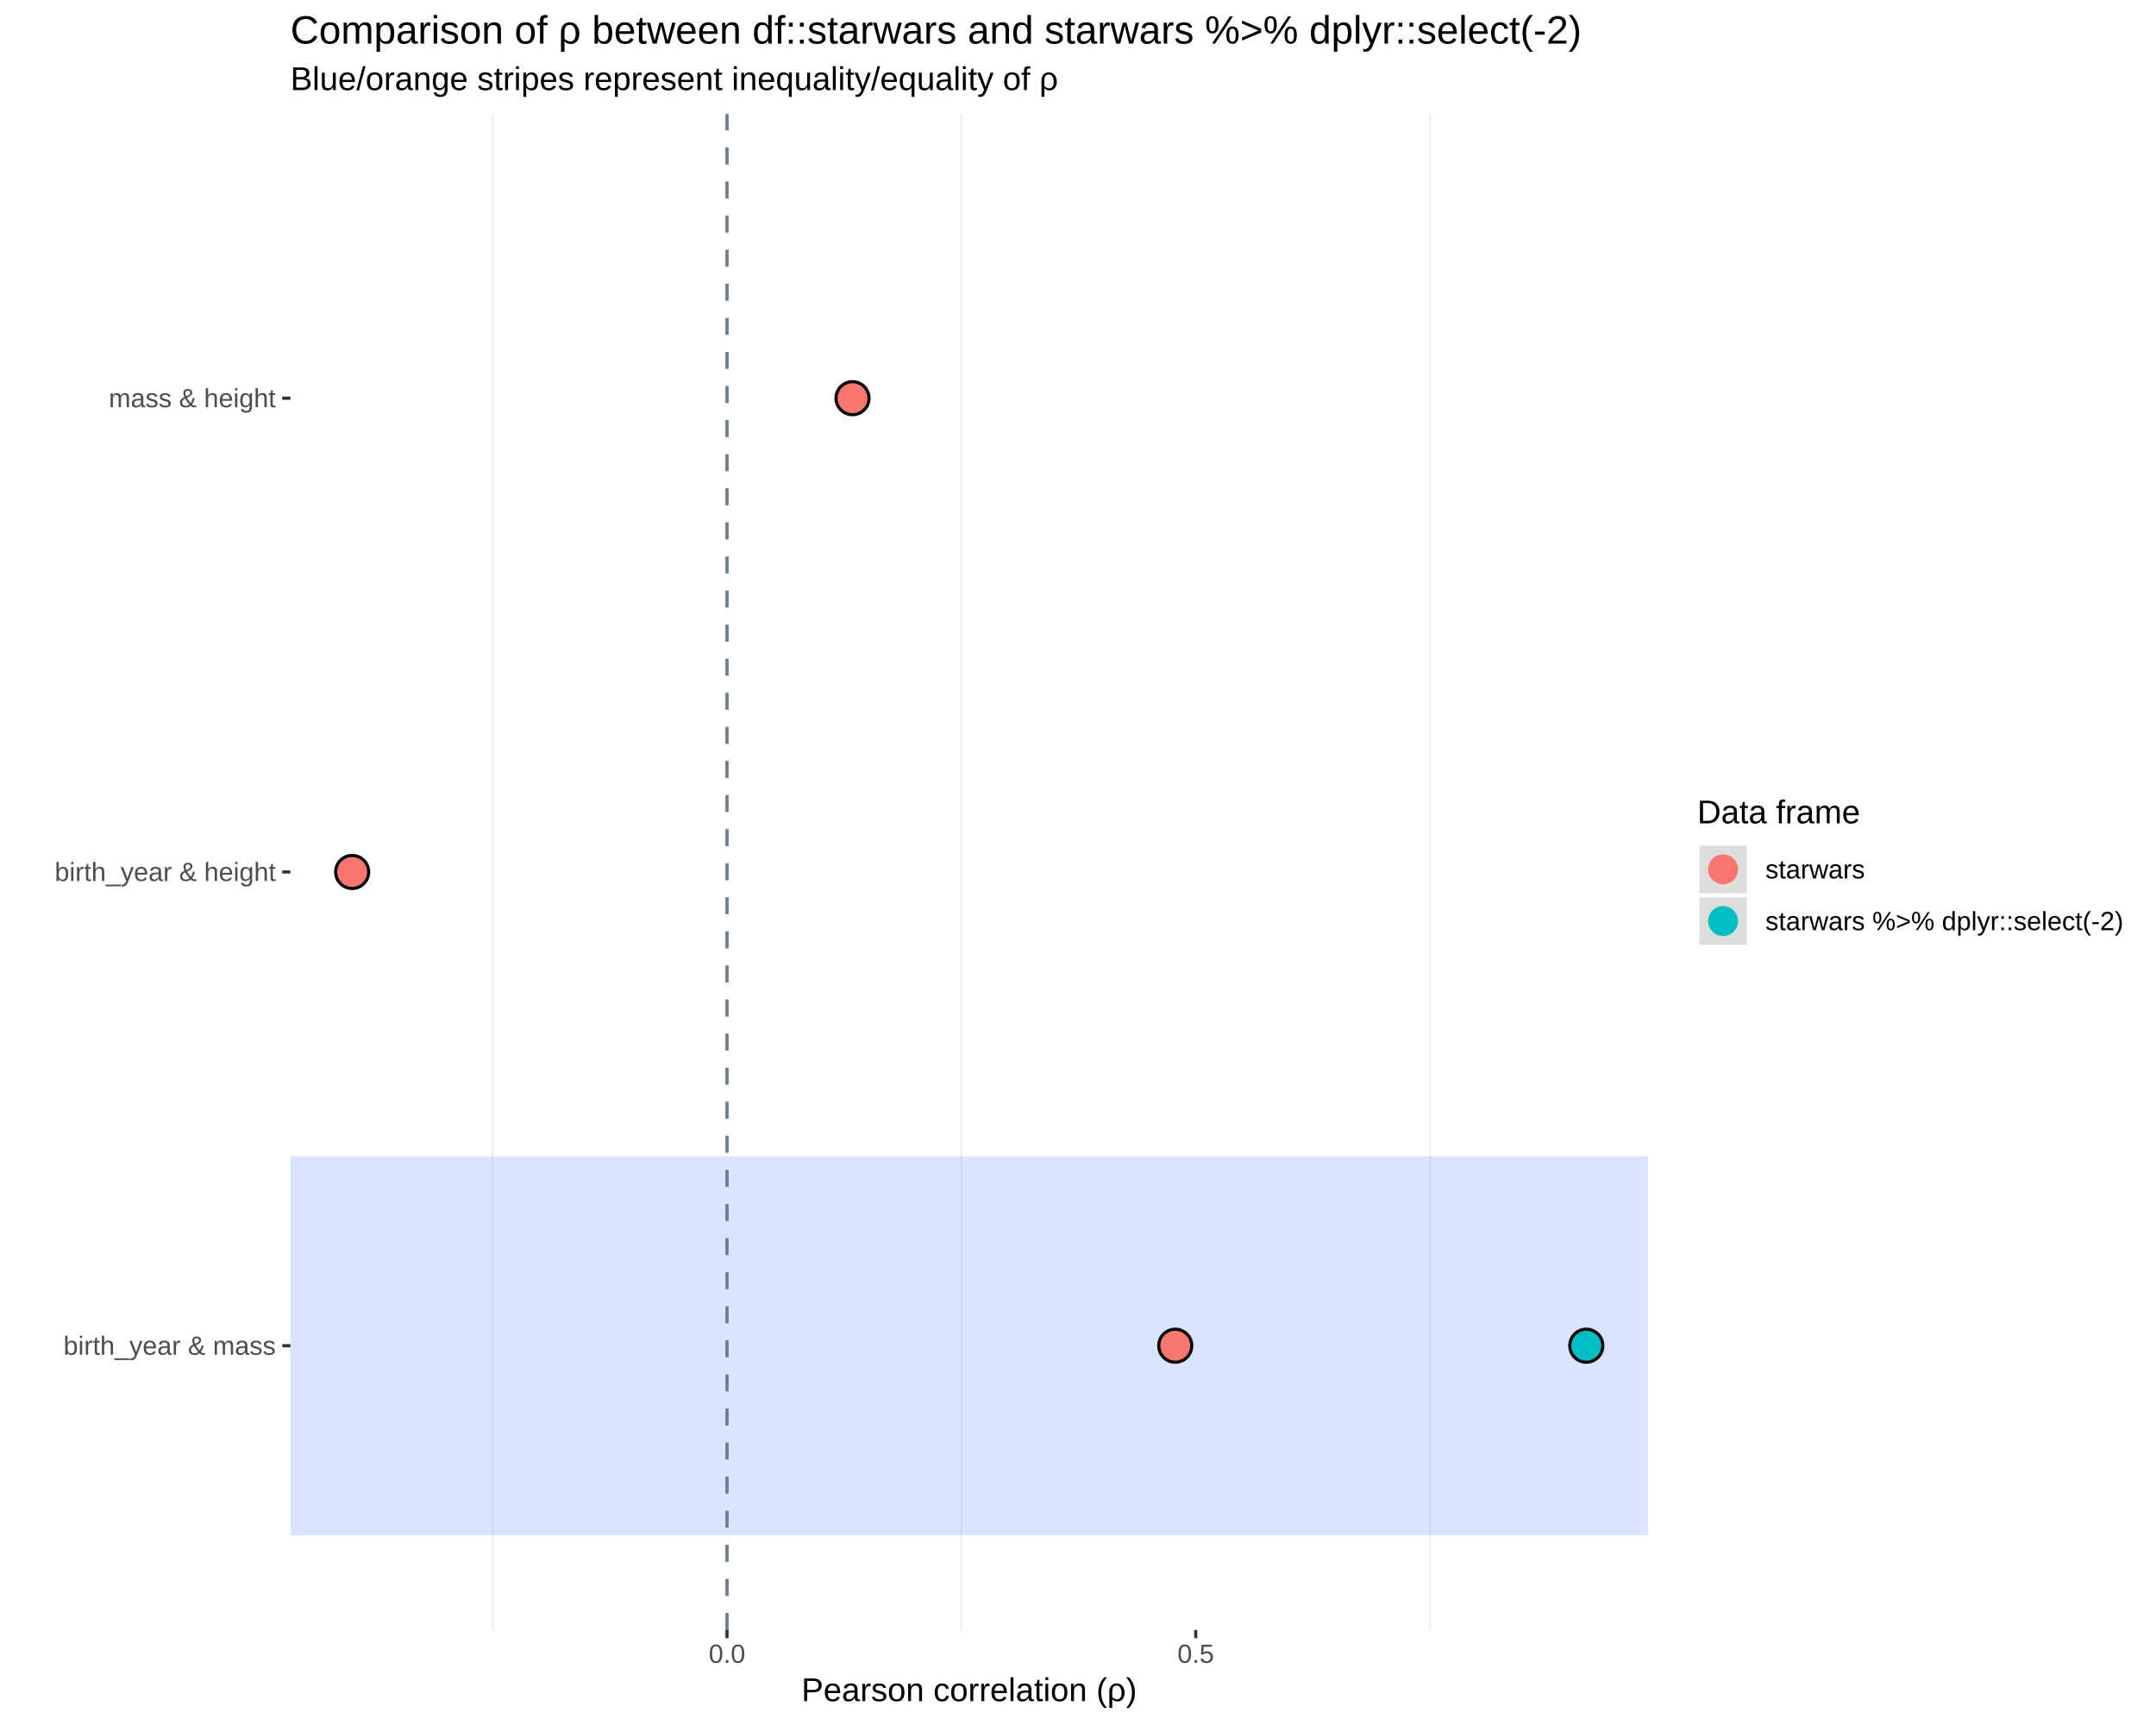
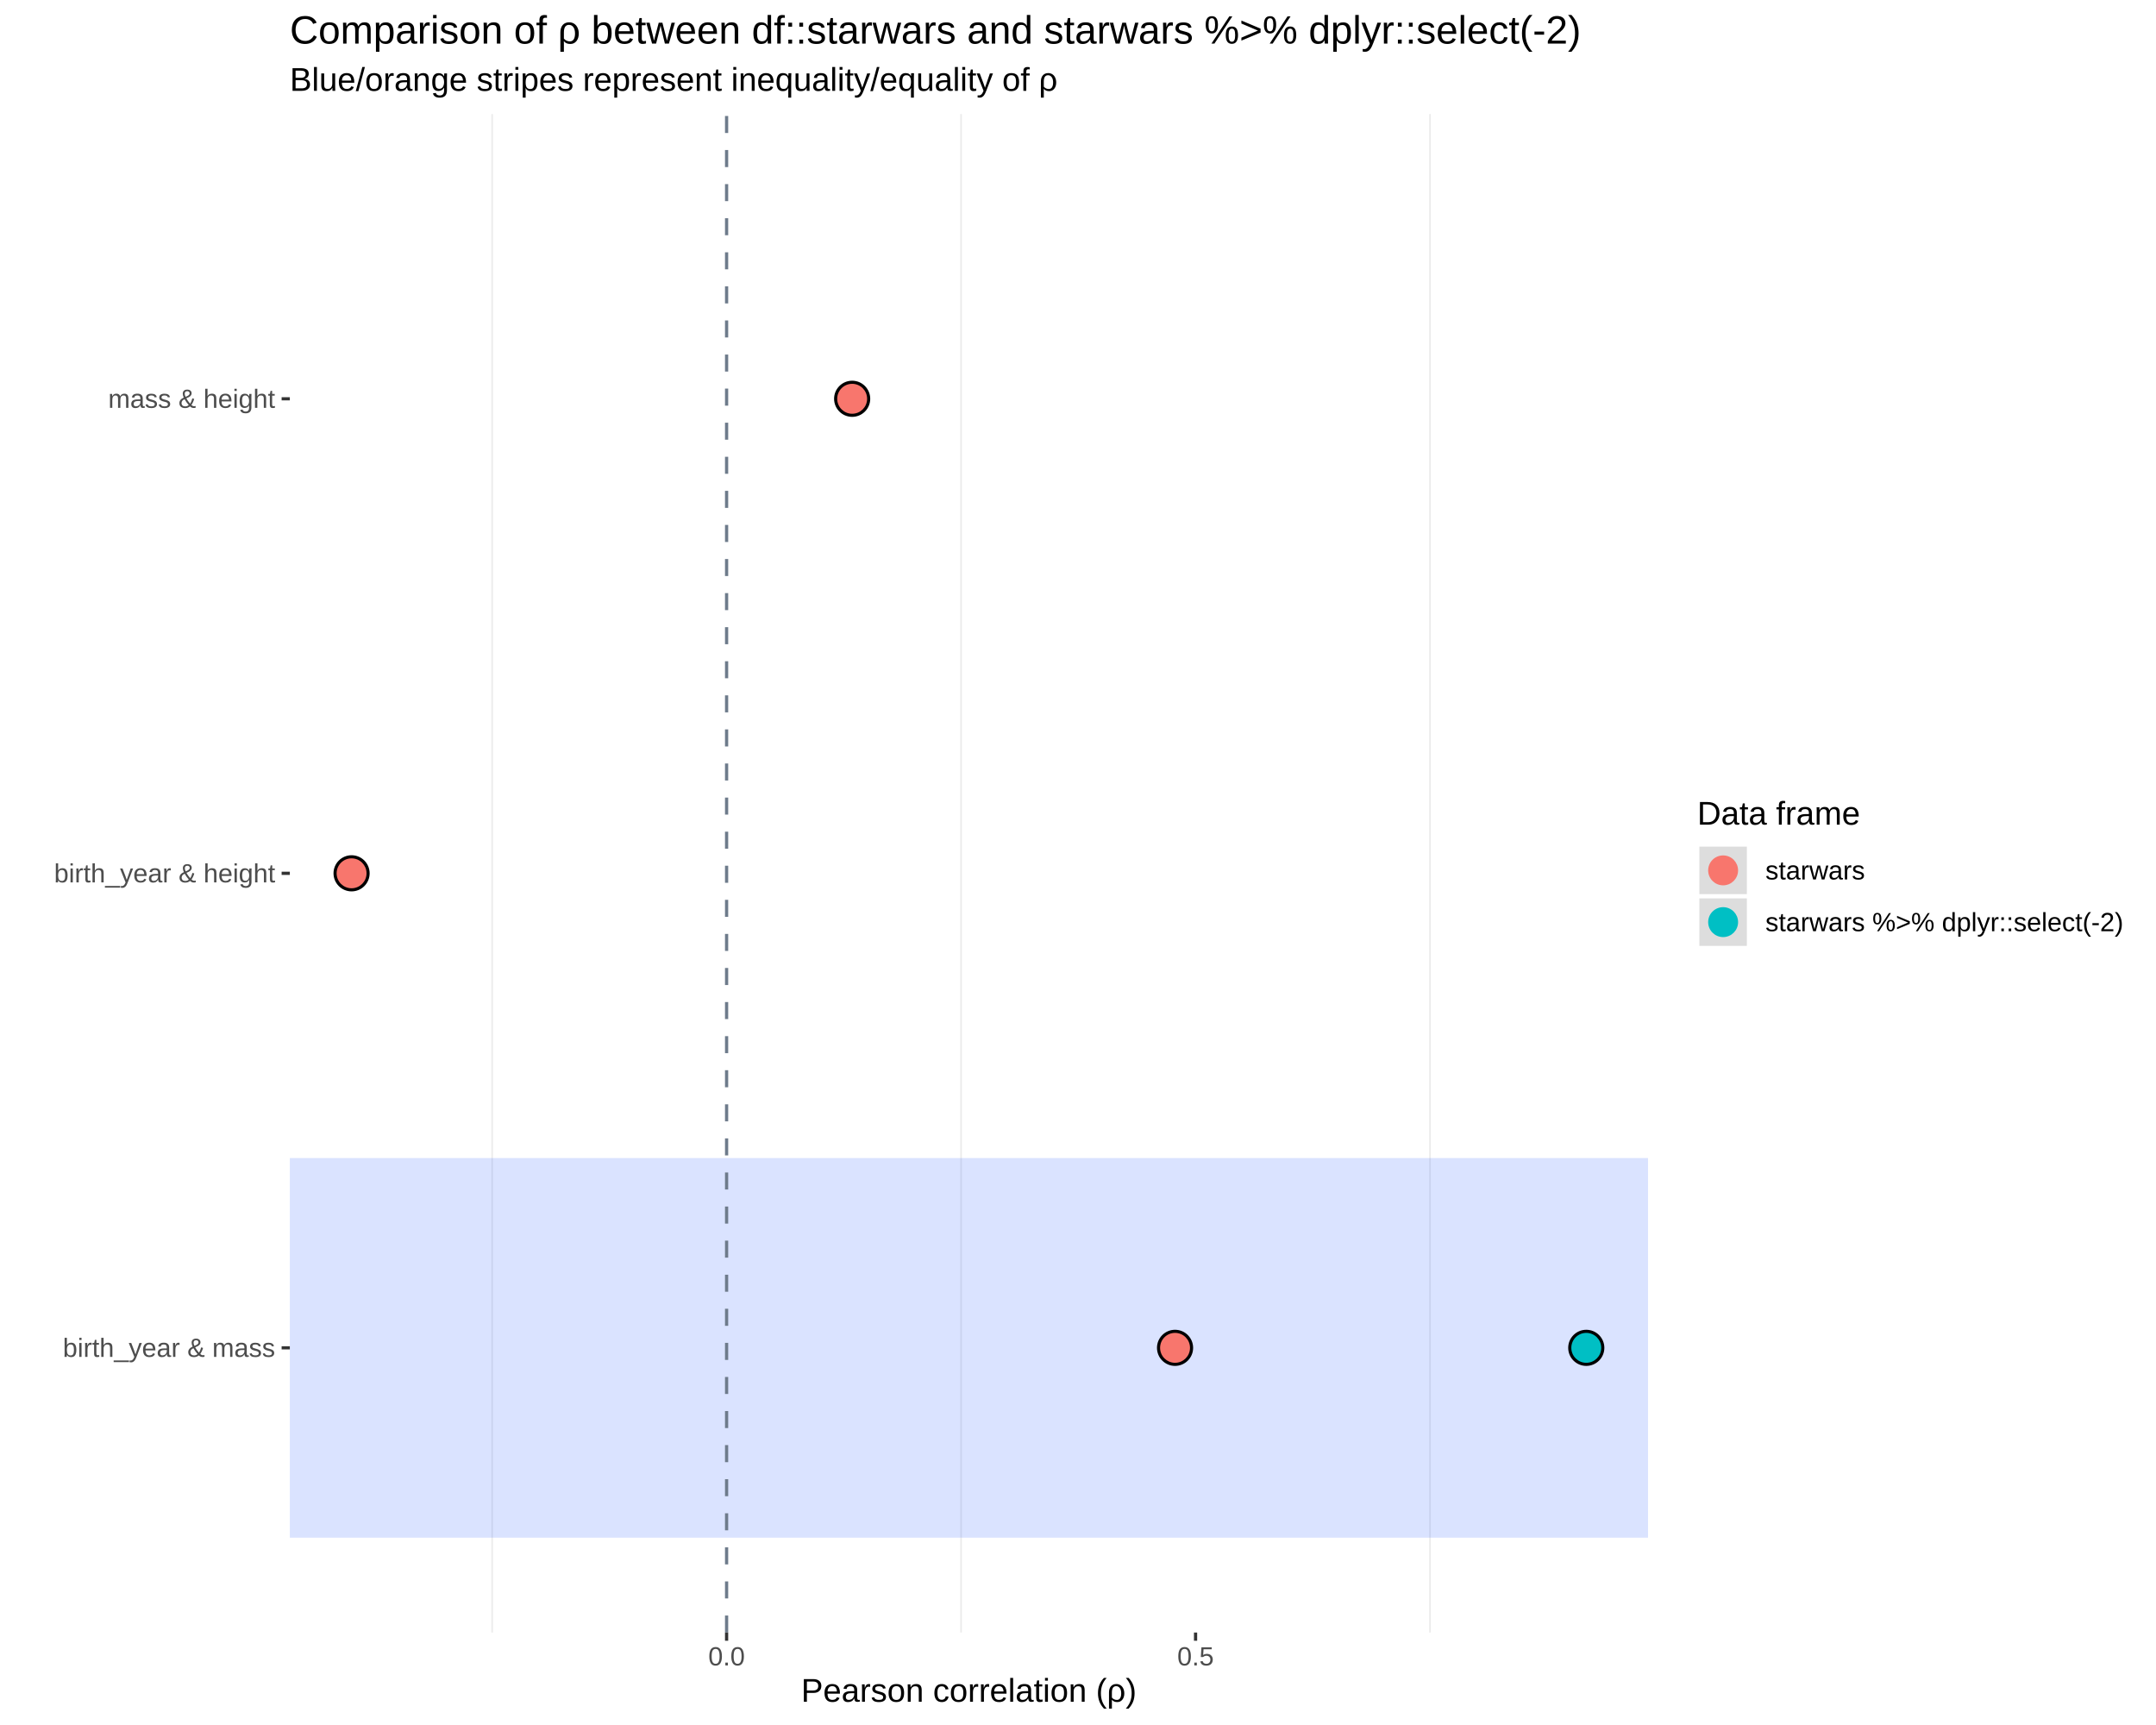
<svg xmlns="http://www.w3.org/2000/svg" viewBox="0 0 720.00 576.00">
  <defs>
    <style type="text/css">
    line, polyline, polygon, path, rect, circle {
      fill: none;
      stroke: #000000;
      stroke-linecap: round;
      stroke-linejoin: round;
      stroke-miterlimit: 10.00;
    }
  </style>
  </defs>
  <rect width="100%" height="100%" style="stroke: none; fill: #FFFFFF;" />
  <rect x="0.00" y="0.00" width="720.00" height="576.00" style="stroke-width: 1.07; stroke: #FFFFFF; fill: #FFFFFF;" />
  <defs>
-     <clipPath id="cpOTYuOTl8NTUwLjM2fDU0NC4yN3wzOC4wNQ==">
-       <rect x="96.99" y="38.05" width="453.36" height="506.22" />
+     <clipPath id="cpOTYuNzl8NTUwLjM2fDU0NS4xM3wzOC4wOQ==">
+       <rect x="96.79" y="38.09" width="453.57" height="507.04" />
    </clipPath>
  </defs>
-   <rect x="96.99" y="38.05" width="453.36" height="506.22" style="stroke-width: 1.07; stroke: none; fill: #FFFFFF;" clip-path="url(#cpOTYuOTl8NTUwLjM2fDU0NC4yN3wzOC4wNQ==)" />
-   <polyline points="164.52,544.27 164.52,38.05 " style="stroke-width: 0.53; stroke: #EBEBEB; stroke-linecap: butt;" clip-path="url(#cpOTYuOTl8NTUwLjM2fDU0NC4yN3wzOC4wNQ==)" />
-   <polyline points="321.06,544.27 321.06,38.05 " style="stroke-width: 0.53; stroke: #EBEBEB; stroke-linecap: butt;" clip-path="url(#cpOTYuOTl8NTUwLjM2fDU0NC4yN3wzOC4wNQ==)" />
-   <polyline points="477.59,544.27 477.59,38.05 " style="stroke-width: 0.53; stroke: #EBEBEB; stroke-linecap: butt;" clip-path="url(#cpOTYuOTl8NTUwLjM2fDU0NC4yN3wzOC4wNQ==)" />
-   <rect x="-383.35" y="386.08" width="1252.27" height="126.56" style="stroke-width: 1.07; stroke: none; stroke-linecap: butt; fill: #4876FF; fill-opacity: 0.20;" clip-path="url(#cpOTYuOTl8NTUwLjM2fDU0NC4yN3wzOC4wNQ==)" />
-   <rect x="-383.35" y="227.88" width="1252.27" height="126.56" style="stroke-width: 1.07; stroke: none; stroke-linecap: butt;" clip-path="url(#cpOTYuOTl8NTUwLjM2fDU0NC4yN3wzOC4wNQ==)" />
-   <rect x="-383.35" y="69.69" width="1252.27" height="126.56" style="stroke-width: 1.07; stroke: none; stroke-linecap: butt;" clip-path="url(#cpOTYuOTl8NTUwLjM2fDU0NC4yN3wzOC4wNQ==)" />
-   <rect x="-383.35" y="-88.51" width="1252.27" height="126.56" style="stroke-width: 1.07; stroke: none; stroke-linecap: butt; fill: #4876FF; fill-opacity: 0.20;" clip-path="url(#cpOTYuOTl8NTUwLjM2fDU0NC4yN3wzOC4wNQ==)" />
-   <line x1="242.79" y1="544.27" x2="242.79" y2="38.05" style="stroke-width: 1.07; stroke: #6E7B8B; stroke-dasharray: 5.69,5.69; stroke-linecap: butt;" clip-path="url(#cpOTYuOTl8NTUwLjM2fDU0NC4yN3wzOC4wNQ==)" />
-   <circle cx="392.48" cy="449.35" r="4.26pt" style="stroke-width: 0.71; fill: #000000;" clip-path="url(#cpOTYuOTl8NTUwLjM2fDU0NC4yN3wzOC4wNQ==)" />
-   <circle cx="117.60" cy="291.16" r="4.26pt" style="stroke-width: 0.71; fill: #000000;" clip-path="url(#cpOTYuOTl8NTUwLjM2fDU0NC4yN3wzOC4wNQ==)" />
-   <circle cx="284.70" cy="132.96" r="4.26pt" style="stroke-width: 0.71; fill: #000000;" clip-path="url(#cpOTYuOTl8NTUwLjM2fDU0NC4yN3wzOC4wNQ==)" />
-   <circle cx="529.75" cy="449.35" r="4.26pt" style="stroke-width: 0.71; fill: #000000;" clip-path="url(#cpOTYuOTl8NTUwLjM2fDU0NC4yN3wzOC4wNQ==)" />
-   <circle cx="392.48" cy="449.35" r="3.48pt" style="stroke-width: 0.71; stroke: #F8766D; fill: #F8766D;" clip-path="url(#cpOTYuOTl8NTUwLjM2fDU0NC4yN3wzOC4wNQ==)" />
-   <circle cx="117.60" cy="291.16" r="3.48pt" style="stroke-width: 0.71; stroke: #F8766D; fill: #F8766D;" clip-path="url(#cpOTYuOTl8NTUwLjM2fDU0NC4yN3wzOC4wNQ==)" />
-   <circle cx="284.70" cy="132.96" r="3.48pt" style="stroke-width: 0.71; stroke: #F8766D; fill: #F8766D;" clip-path="url(#cpOTYuOTl8NTUwLjM2fDU0NC4yN3wzOC4wNQ==)" />
-   <circle cx="529.75" cy="449.35" r="3.48pt" style="stroke-width: 0.71; stroke: #00BFC4; fill: #00BFC4;" clip-path="url(#cpOTYuOTl8NTUwLjM2fDU0NC4yN3wzOC4wNQ==)" />
+   <rect x="96.79" y="38.09" width="453.57" height="507.04" style="stroke-width: 1.07; stroke: none; fill: #FFFFFF;" clip-path="url(#cpOTYuNzl8NTUwLjM2fDU0NS4xM3wzOC4wOQ==)" />
+   <polyline points="164.35,545.13 164.35,38.09 " style="stroke-width: 0.53; stroke: #EBEBEB; stroke-linecap: butt;" clip-path="url(#cpOTYuNzl8NTUwLjM2fDU0NS4xM3wzOC4wOQ==)" />
+   <polyline points="320.95,545.13 320.95,38.09 " style="stroke-width: 0.53; stroke: #EBEBEB; stroke-linecap: butt;" clip-path="url(#cpOTYuNzl8NTUwLjM2fDU0NS4xM3wzOC4wOQ==)" />
+   <polyline points="477.56,545.13 477.56,38.09 " style="stroke-width: 0.53; stroke: #EBEBEB; stroke-linecap: butt;" clip-path="url(#cpOTYuNzl8NTUwLjM2fDU0NS4xM3wzOC4wOQ==)" />
+   <rect x="-383.77" y="386.68" width="1252.83" height="126.76" style="stroke-width: 1.07; stroke: none; stroke-linecap: square; stroke-linejoin: miter; fill: #4876FF; fill-opacity: 0.20;" clip-path="url(#cpOTYuNzl8NTUwLjM2fDU0NS4xM3wzOC4wOQ==)" />
+   <rect x="-383.77" y="228.23" width="1252.83" height="126.76" style="stroke-width: 1.07; stroke: none; stroke-linecap: square; stroke-linejoin: miter;" clip-path="url(#cpOTYuNzl8NTUwLjM2fDU0NS4xM3wzOC4wOQ==)" />
+   <rect x="-383.77" y="69.78" width="1252.83" height="126.76" style="stroke-width: 1.07; stroke: none; stroke-linecap: square; stroke-linejoin: miter;" clip-path="url(#cpOTYuNzl8NTUwLjM2fDU0NS4xM3wzOC4wOQ==)" />
+   <rect x="-383.77" y="-88.66" width="1252.83" height="126.76" style="stroke-width: 1.07; stroke: none; stroke-linecap: square; stroke-linejoin: miter; fill: #4876FF; fill-opacity: 0.20;" clip-path="url(#cpOTYuNzl8NTUwLjM2fDU0NS4xM3wzOC4wOQ==)" />
+   <line x1="242.65" y1="545.13" x2="242.65" y2="38.09" style="stroke-width: 1.07; stroke: #6E7B8B; stroke-dasharray: 5.69,5.69; stroke-linecap: butt;" clip-path="url(#cpOTYuNzl8NTUwLjM2fDU0NS4xM3wzOC4wOQ==)" />
+   <circle cx="392.41" cy="450.06" r="4.26pt" style="stroke-width: 0.71; fill: #000000;" clip-path="url(#cpOTYuNzl8NTUwLjM2fDU0NS4xM3wzOC4wOQ==)" />
+   <circle cx="117.41" cy="291.61" r="4.26pt" style="stroke-width: 0.71; fill: #000000;" clip-path="url(#cpOTYuNzl8NTUwLjM2fDU0NS4xM3wzOC4wOQ==)" />
+   <circle cx="284.58" cy="133.16" r="4.26pt" style="stroke-width: 0.71; fill: #000000;" clip-path="url(#cpOTYuNzl8NTUwLjM2fDU0NS4xM3wzOC4wOQ==)" />
+   <circle cx="529.74" cy="450.06" r="4.26pt" style="stroke-width: 0.71; fill: #000000;" clip-path="url(#cpOTYuNzl8NTUwLjM2fDU0NS4xM3wzOC4wOQ==)" />
+   <circle cx="392.41" cy="450.06" r="3.48pt" style="stroke-width: 0.71; stroke: #F8766D; fill: #F8766D;" clip-path="url(#cpOTYuNzl8NTUwLjM2fDU0NS4xM3wzOC4wOQ==)" />
+   <circle cx="117.41" cy="291.61" r="3.48pt" style="stroke-width: 0.71; stroke: #F8766D; fill: #F8766D;" clip-path="url(#cpOTYuNzl8NTUwLjM2fDU0NS4xM3wzOC4wOQ==)" />
+   <circle cx="284.58" cy="133.16" r="3.48pt" style="stroke-width: 0.71; stroke: #F8766D; fill: #F8766D;" clip-path="url(#cpOTYuNzl8NTUwLjM2fDU0NS4xM3wzOC4wOQ==)" />
+   <circle cx="529.74" cy="450.06" r="3.48pt" style="stroke-width: 0.71; stroke: #00BFC4; fill: #00BFC4;" clip-path="url(#cpOTYuNzl8NTUwLjM2fDU0NS4xM3wzOC4wOQ==)" />
  <defs>
    <clipPath id="cpMC4wMHw3MjAuMDB8NTc2LjAwfDAuMDA=">
      <rect x="0.00" y="0.00" width="720.00" height="576.00" />
    </clipPath>
  </defs>
  <g clip-path="url(#cpMC4wMHw3MjAuMDB8NTc2LjAwfDAuMDA=)">
-     <text x="21.19" y="452.38" style="font-size: 8.80px; fill: #4D4D4D; font-family: Liberation Sans;" textLength="70.88px" lengthAdjust="spacingAndGlyphs">birth_year &amp; mass</text>
+     <text x="20.98" y="453.08" style="font-size: 8.80px; fill: #4D4D4D; font-family: Liberation Sans;" textLength="70.88px" lengthAdjust="spacingAndGlyphs">birth_year &amp; mass</text>
  </g>
  <g clip-path="url(#cpMC4wMHw3MjAuMDB8NTc2LjAwfDAuMDA=)">
-     <text x="18.27" y="294.18" style="font-size: 8.80px; fill: #4D4D4D; font-family: Liberation Sans;" textLength="73.80px" lengthAdjust="spacingAndGlyphs">birth_year &amp; height</text>
+     <text x="18.06" y="294.64" style="font-size: 8.80px; fill: #4D4D4D; font-family: Liberation Sans;" textLength="73.80px" lengthAdjust="spacingAndGlyphs">birth_year &amp; height</text>
  </g>
  <g clip-path="url(#cpMC4wMHw3MjAuMDB8NTc2LjAwfDAuMDA=)">
-     <text x="36.33" y="135.99" style="font-size: 8.80px; fill: #4D4D4D; font-family: Liberation Sans;" textLength="55.73px" lengthAdjust="spacingAndGlyphs">mass &amp; height</text>
+     <text x="36.13" y="136.19" style="font-size: 8.80px; fill: #4D4D4D; font-family: Liberation Sans;" textLength="55.73px" lengthAdjust="spacingAndGlyphs">mass &amp; height</text>
  </g>
-   <polyline points="94.25,449.35 96.99,449.35 " style="stroke-width: 1.07; stroke: #333333; stroke-linecap: butt;" clip-path="url(#cpMC4wMHw3MjAuMDB8NTc2LjAwfDAuMDA=)" />
-   <polyline points="94.25,291.16 96.99,291.16 " style="stroke-width: 1.07; stroke: #333333; stroke-linecap: butt;" clip-path="url(#cpMC4wMHw3MjAuMDB8NTc2LjAwfDAuMDA=)" />
-   <polyline points="94.25,132.96 96.99,132.96 " style="stroke-width: 1.07; stroke: #333333; stroke-linecap: butt;" clip-path="url(#cpMC4wMHw3MjAuMDB8NTc2LjAwfDAuMDA=)" />
-   <polyline points="242.79,547.01 242.79,544.27 " style="stroke-width: 1.07; stroke: #333333; stroke-linecap: butt;" clip-path="url(#cpMC4wMHw3MjAuMDB8NTc2LjAwfDAuMDA=)" />
-   <polyline points="399.32,547.01 399.32,544.27 " style="stroke-width: 1.07; stroke: #333333; stroke-linecap: butt;" clip-path="url(#cpMC4wMHw3MjAuMDB8NTc2LjAwfDAuMDA=)" />
+   <polyline points="94.05,450.06 96.79,450.06 " style="stroke-width: 1.07; stroke: #333333; stroke-linecap: butt;" clip-path="url(#cpMC4wMHw3MjAuMDB8NTc2LjAwfDAuMDA=)" />
+   <polyline points="94.05,291.61 96.79,291.61 " style="stroke-width: 1.07; stroke: #333333; stroke-linecap: butt;" clip-path="url(#cpMC4wMHw3MjAuMDB8NTc2LjAwfDAuMDA=)" />
+   <polyline points="94.05,133.16 96.79,133.16 " style="stroke-width: 1.07; stroke: #333333; stroke-linecap: butt;" clip-path="url(#cpMC4wMHw3MjAuMDB8NTc2LjAwfDAuMDA=)" />
+   <polyline points="242.65,547.87 242.65,545.13 " style="stroke-width: 1.07; stroke: #333333; stroke-linecap: butt;" clip-path="url(#cpMC4wMHw3MjAuMDB8NTc2LjAwfDAuMDA=)" />
+   <polyline points="399.26,547.87 399.26,545.13 " style="stroke-width: 1.07; stroke: #333333; stroke-linecap: butt;" clip-path="url(#cpMC4wMHw3MjAuMDB8NTc2LjAwfDAuMDA=)" />
  <g clip-path="url(#cpMC4wMHw3MjAuMDB8NTc2LjAwfDAuMDA=)">
-     <text x="236.68" y="555.25" style="font-size: 8.80px; fill: #4D4D4D; font-family: Liberation Sans;" textLength="12.22px" lengthAdjust="spacingAndGlyphs">0.0</text>
+     <text x="236.54" y="556.11" style="font-size: 8.80px; fill: #4D4D4D; font-family: Liberation Sans;" textLength="12.22px" lengthAdjust="spacingAndGlyphs">0.0</text>
  </g>
  <g clip-path="url(#cpMC4wMHw3MjAuMDB8NTc2LjAwfDAuMDA=)">
-     <text x="393.21" y="555.25" style="font-size: 8.80px; fill: #4D4D4D; font-family: Liberation Sans;" textLength="12.22px" lengthAdjust="spacingAndGlyphs">0.5</text>
+     <text x="393.15" y="556.11" style="font-size: 8.80px; fill: #4D4D4D; font-family: Liberation Sans;" textLength="12.22px" lengthAdjust="spacingAndGlyphs">0.5</text>
  </g>
  <g clip-path="url(#cpMC4wMHw3MjAuMDB8NTc2LjAwfDAuMDA=)">
-     <text x="267.65" y="568.04" style="font-size: 11.00px; font-family: Liberation Sans;" textLength="112.06px" lengthAdjust="spacingAndGlyphs">Pearson correlation (ρ)</text>
+     <text x="267.54" y="568.24" style="font-size: 11.00px; font-family: Liberation Sans;" textLength="112.06px" lengthAdjust="spacingAndGlyphs">Pearson correlation (ρ)</text>
  </g>
-   <rect x="561.32" y="260.64" width="153.20" height="61.05" style="stroke-width: 1.07; stroke: none; fill: #FFFFFF;" clip-path="url(#cpMC4wMHw3MjAuMDB8NTc2LjAwfDAuMDA=)" />
+   <rect x="561.32" y="261.19" width="153.20" height="60.84" style="stroke-width: 1.07; stroke: none; fill: #FFFFFF;" clip-path="url(#cpMC4wMHw3MjAuMDB8NTc2LjAwfDAuMDA=)" />
  <g clip-path="url(#cpMC4wMHw3MjAuMDB8NTc2LjAwfDAuMDA=)">
-     <text x="566.80" y="274.92" style="font-size: 11.00px; font-family: Liberation Sans;" textLength="54.44px" lengthAdjust="spacingAndGlyphs">Data frame</text>
+     <text x="566.80" y="275.37" style="font-size: 11.00px; font-family: Liberation Sans;" textLength="54.44px" lengthAdjust="spacingAndGlyphs">Data frame</text>
  </g>
-   <rect x="566.80" y="281.64" width="17.28" height="17.28" style="stroke-width: 1.07; stroke: none; fill: #FFFFFF;" clip-path="url(#cpMC4wMHw3MjAuMDB8NTc2LjAwfDAuMDA=)" />
-   <rect x="567.51" y="282.35" width="15.86" height="15.86" style="stroke-width: 1.07; stroke: none; stroke-linejoin: miter; fill: #595959; fill-opacity: 0.20;" clip-path="url(#cpMC4wMHw3MjAuMDB8NTc2LjAwfDAuMDA=)" />
-   <circle cx="575.44" cy="290.28" r="3.48pt" style="stroke-width: 0.71; stroke: #F8766D; fill: #F8766D;" clip-path="url(#cpMC4wMHw3MjAuMDB8NTc2LjAwfDAuMDA=)" />
-   <rect x="566.80" y="298.92" width="17.28" height="17.28" style="stroke-width: 1.07; stroke: none; fill: #FFFFFF;" clip-path="url(#cpMC4wMHw3MjAuMDB8NTc2LjAwfDAuMDA=)" />
-   <rect x="567.51" y="299.63" width="15.86" height="15.86" style="stroke-width: 1.07; stroke: none; stroke-linejoin: miter; fill: #595959; fill-opacity: 0.20;" clip-path="url(#cpMC4wMHw3MjAuMDB8NTc2LjAwfDAuMDA=)" />
-   <circle cx="575.44" cy="307.56" r="3.48pt" style="stroke-width: 0.71; stroke: #00BFC4; fill: #00BFC4;" clip-path="url(#cpMC4wMHw3MjAuMDB8NTc2LjAwfDAuMDA=)" />
+   <rect x="566.80" y="281.99" width="17.28" height="17.28" style="stroke-width: 1.07; stroke: none; fill: #FFFFFF;" clip-path="url(#cpMC4wMHw3MjAuMDB8NTc2LjAwfDAuMDA=)" />
+   <rect x="567.51" y="282.70" width="15.86" height="15.86" style="stroke-width: 1.07; stroke: none; stroke-linecap: square; stroke-linejoin: miter; fill: #595959; fill-opacity: 0.20;" clip-path="url(#cpMC4wMHw3MjAuMDB8NTc2LjAwfDAuMDA=)" />
+   <circle cx="575.44" cy="290.63" r="3.48pt" style="stroke-width: 0.71; stroke: #F8766D; fill: #F8766D;" clip-path="url(#cpMC4wMHw3MjAuMDB8NTc2LjAwfDAuMDA=)" />
+   <rect x="566.80" y="299.27" width="17.28" height="17.28" style="stroke-width: 1.07; stroke: none; fill: #FFFFFF;" clip-path="url(#cpMC4wMHw3MjAuMDB8NTc2LjAwfDAuMDA=)" />
+   <rect x="567.51" y="299.98" width="15.86" height="15.86" style="stroke-width: 1.07; stroke: none; stroke-linecap: square; stroke-linejoin: miter; fill: #595959; fill-opacity: 0.20;" clip-path="url(#cpMC4wMHw3MjAuMDB8NTc2LjAwfDAuMDA=)" />
+   <circle cx="575.44" cy="307.91" r="3.48pt" style="stroke-width: 0.71; stroke: #00BFC4; fill: #00BFC4;" clip-path="url(#cpMC4wMHw3MjAuMDB8NTc2LjAwfDAuMDA=)" />
  <g clip-path="url(#cpMC4wMHw3MjAuMDB8NTc2LjAwfDAuMDA=)">
-     <text x="589.56" y="293.31" style="font-size: 8.80px; font-family: Liberation Sans;" textLength="33.23px" lengthAdjust="spacingAndGlyphs">starwars</text>
+     <text x="589.56" y="293.66" style="font-size: 8.80px; font-family: Liberation Sans;" textLength="33.23px" lengthAdjust="spacingAndGlyphs">starwars</text>
  </g>
  <g clip-path="url(#cpMC4wMHw3MjAuMDB8NTc2LjAwfDAuMDA=)">
-     <text x="589.56" y="310.59" style="font-size: 8.80px; font-family: Liberation Sans;" textLength="119.48px" lengthAdjust="spacingAndGlyphs">starwars %&gt;% dplyr::select(-2)</text>
+     <text x="589.56" y="310.94" style="font-size: 8.80px; font-family: Liberation Sans;" textLength="119.48px" lengthAdjust="spacingAndGlyphs">starwars %&gt;% dplyr::select(-2)</text>
  </g>
  <g clip-path="url(#cpMC4wMHw3MjAuMDB8NTc2LjAwfDAuMDA=)">
-     <text x="96.99" y="30.08" style="font-size: 11.00px; font-family: Liberation Sans;" textLength="256.53px" lengthAdjust="spacingAndGlyphs">Blue/orange stripes represent inequality/equality of ρ</text>
+     <text x="96.79" y="30.33" style="font-size: 11.00px; font-family: Liberation Sans;" textLength="256.53px" lengthAdjust="spacingAndGlyphs">Blue/orange stripes represent inequality/equality of ρ</text>
  </g>
  <g clip-path="url(#cpMC4wMHw3MjAuMDB8NTc2LjAwfDAuMDA=)">
-     <text x="96.99" y="14.56" style="font-size: 13.20px; font-family: Liberation Sans;" textLength="430.52px" lengthAdjust="spacingAndGlyphs">Comparison of ρ between df::starwars and starwars %&gt;% dplyr::select(-2)</text>
+     <text x="96.79" y="14.56" style="font-size: 13.20px; font-family: Liberation Sans;" textLength="430.52px" lengthAdjust="spacingAndGlyphs">Comparison of ρ between df::starwars and starwars %&gt;% dplyr::select(-2)</text>
  </g>
</svg>
